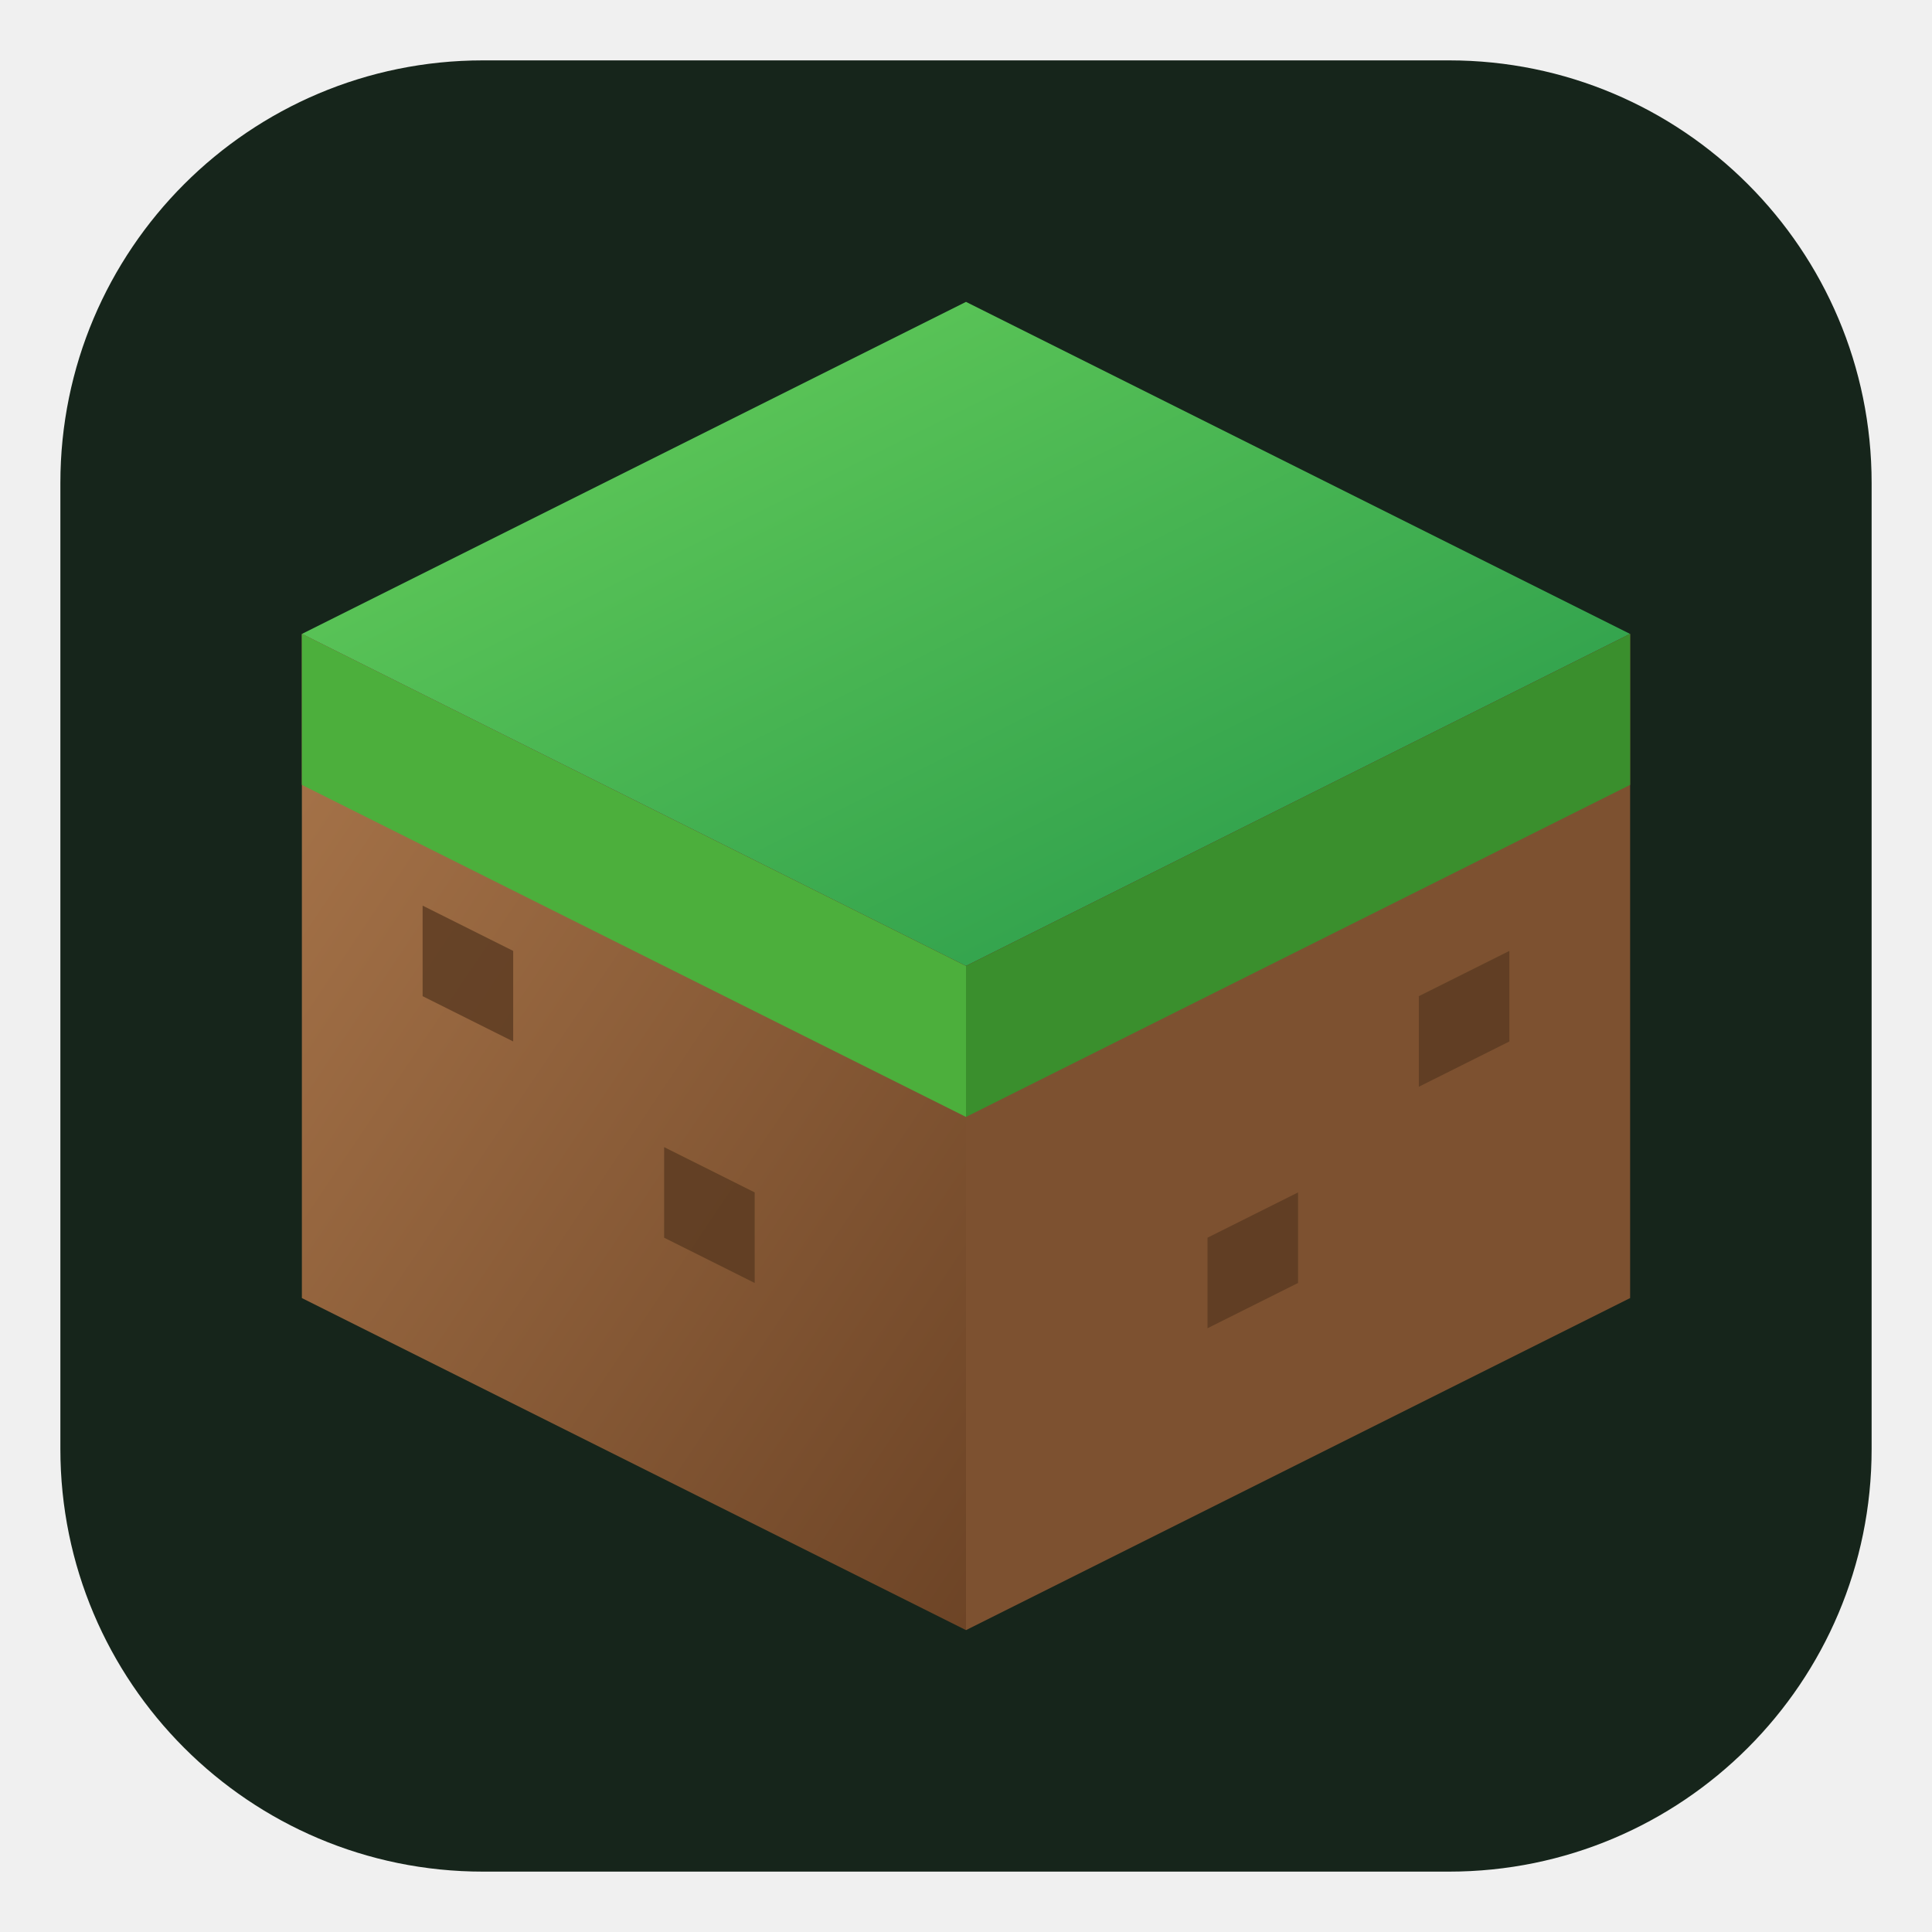
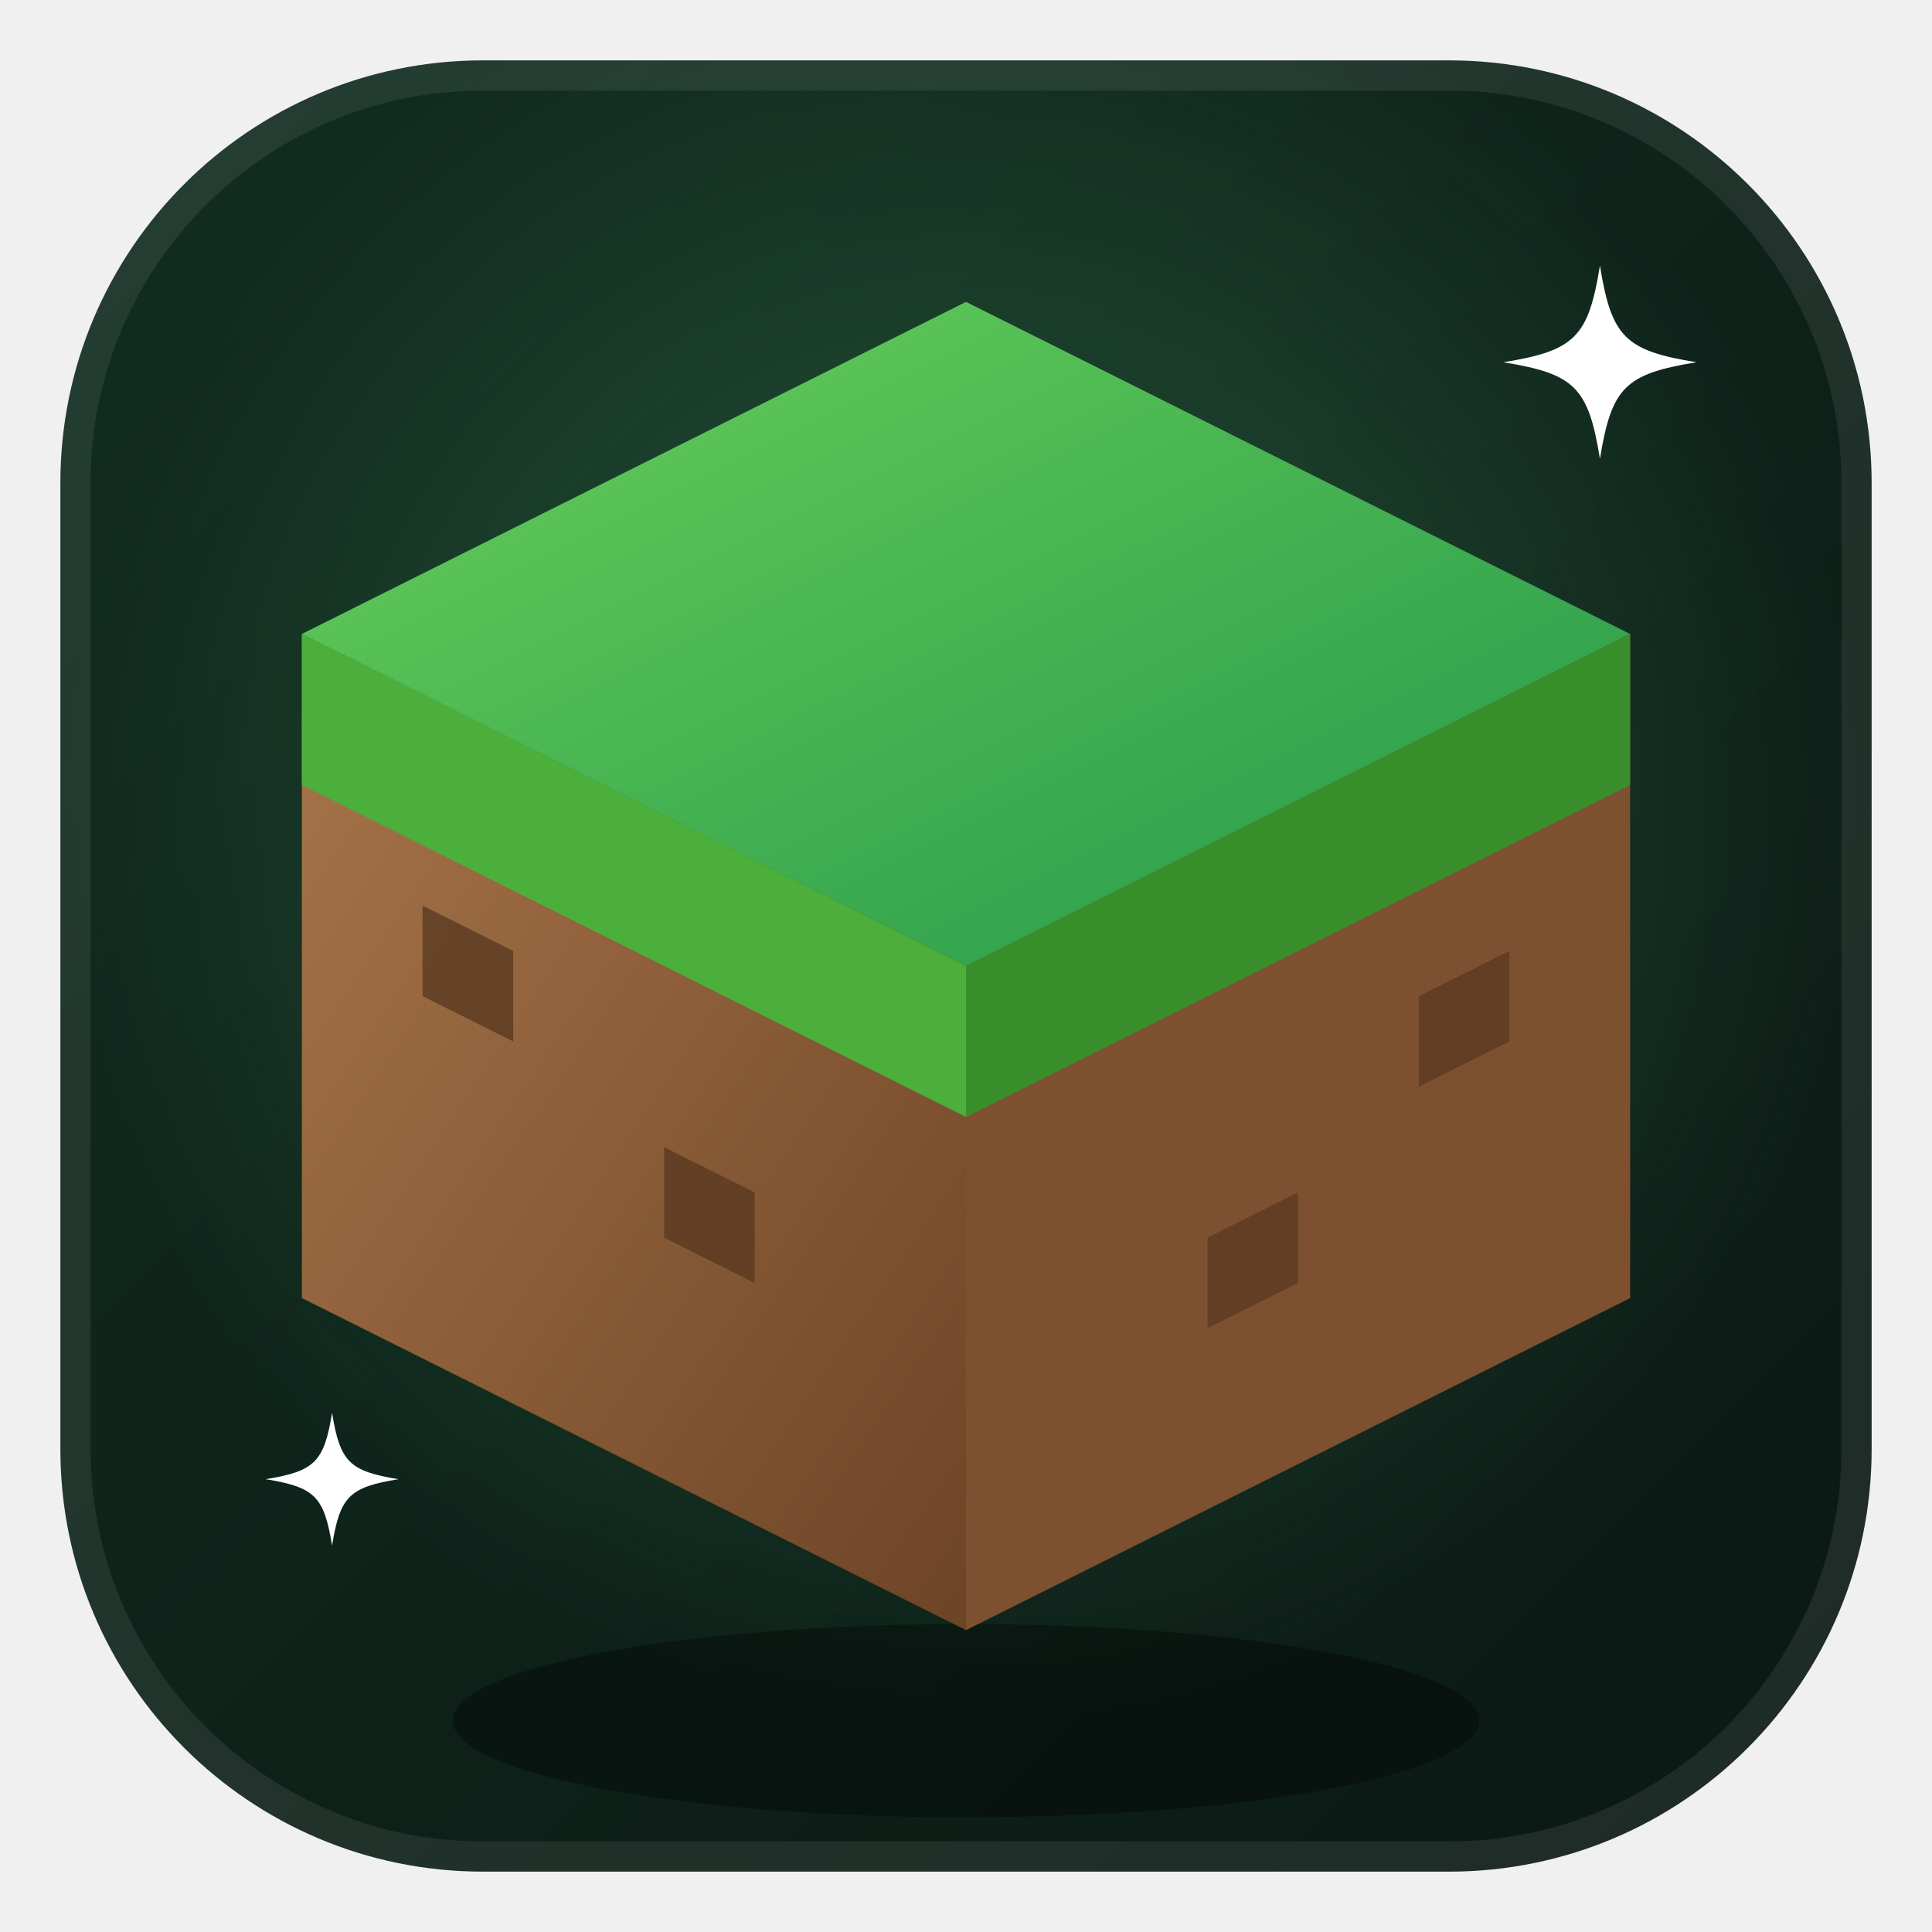
<svg xmlns="http://www.w3.org/2000/svg" viewBox="0 0 64 64" role="img" aria-hidden="true">
  <defs>
-     <linearGradient id="g" x1="0" y1="0" x2="1" y2="1">
+     <linearGradient id="bg" x1="0" y1="0" x2="1" y2="1">
+       <stop offset="0" stop-color="#112d20" />
+       <stop offset="1" stop-color="#0b1814" />
+     </linearGradient>
+     <radialGradient id="halo" cx=".5" cy=".42" r=".5">
+       <stop offset="0" stop-color="#4fab6e" stop-opacity=".38" />
+       <stop offset="1" stop-color="#4fab6e" stop-opacity="0" />
+     </radialGradient>
+     <linearGradient id="ig" x1="0" y1="0" x2="1" y2="1">
      <stop offset="0" stop-color="#6ad15a" />
      <stop offset="1" stop-color="#23964a" />
    </linearGradient>
-     <linearGradient id="d" x1="0" y1="0" x2="1" y2="1">
+     <linearGradient id="id" x1="0" y1="0" x2="1" y2="1">
      <stop offset="0" stop-color="#a8754a" />
      <stop offset="1" stop-color="#6d4426" />
    </linearGradient>
+     <linearGradient id="ish" x1="0" y1="0" x2="1" y2="0">
+       <stop offset="0" stop-color="#fff" stop-opacity="0" />
+       <stop offset=".5" stop-color="#fff" stop-opacity=".5" />
+       <stop offset="1" stop-color="#fff" stop-opacity="0" />
+     </linearGradient>
+     <clipPath id="ic">
+       <path d="M32 10 L54 21 L32 32 L10 21 Z" />
+     </clipPath>
  </defs>
-   <rect x="2" y="2" width="60" height="60" rx="14" fill="#16251b" />
-   <path d="M32 10 L54 21 L32 32 L10 21 Z" fill="url(#g)" />
-   <path d="M10 21 L32 32 V54 L10 43 Z" fill="url(#d)" />
-   <path d="M54 21 L32 32 V54 L54 43 Z" fill="#7d5130" />
-   <path d="M10 21 L32 32 V37 L10 26 Z" fill="#4caf3c" />
-   <path d="M54 21 L32 32 V37 L54 26 Z" fill="#3a8f2d" />
-   <path d="M14 30 l3 1.5 v3 l-3-1.5z M22 38 l3 1.5 v3 l-3-1.5z M40 41 l3-1.5 v3 l-3 1.5z M47 33 l3-1.5 v3 l-3 1.5z" fill="#5a3a20" opacity=".8" />
+   <style>.ibob,.ishadow{transform-box:fill-box;transform-origin:50% 50%}@keyframes ib{0%,100%{transform:translateY(0)}50%{transform:translateY(-2.2px)}}@keyframes isd{0%,100%{transform:scaleX(1);opacity:.35}50%{transform:scaleX(.86);opacity:.22}}@keyframes is{0%,55%{transform:translateX(0)}100%{transform:translateX(78px)}}@keyframes ig{0%,100%{opacity:.9}50%{opacity:1}}.ibob{animation:ib 4.2s ease-in-out infinite}.ishadow{animation:isd 4.2s ease-in-out infinite}.ishine{animation:is 5.5s ease-in-out infinite}.iglow{animation:ig 4.2s ease-in-out infinite}.sp{transform-box:fill-box;transform-origin:50% 50%;animation:tw 3.2s ease-in-out infinite}@keyframes tw{0%,100%{opacity:.15;transform:scale(.4) rotate(0)}50%{opacity:.95;transform:scale(1) rotate(45deg)}}@media (prefers-reduced-motion:reduce){*{animation:none!important}}</style>
+   <rect x="2" y="2" width="60" height="60" rx="14" fill="url(#bg)" />
+   <rect x="2" y="2" width="60" height="60" rx="14" fill="url(#halo)" />
+   <rect x="2.5" y="2.5" width="59" height="59" rx="13.5" fill="none" stroke="#fff" stroke-opacity=".08" />
+   <g class="ibob">
+     <ellipse cx="32" cy="57" rx="17" ry="3.2" fill="#000" opacity=".35" class="ishadow" />
+     <path d="M10 21 L32 32 V54 L10 43 Z" fill="url(#id)" />
+     <path d="M54 21 L32 32 V54 L54 43 Z" fill="#7d5130" />
+     <path d="M32 10 L54 21 L32 32 L10 21 Z" fill="url(#ig)" />
+     <path d="M10 21 L32 32 V37 L10 26 Z" fill="#4caf3c" />
+     <path d="M54 21 L32 32 V37 L54 26 Z" fill="#3a8f2d" />
+     <path d="M14 30 l3 1.5 v3 l-3-1.5z M22 38 l3 1.5 v3 l-3-1.5z M40 41 l3-1.5 v3 l-3 1.5z M47 33 l3-1.5 v3 l-3 1.5z" fill="#5a3a20" opacity=".8" />
+     <g clip-path="url(#ic)">
+       <rect class="ishine" x="-14" y="6" width="14" height="30" fill="url(#ish)" transform="skewX(-25)" />
+     </g>
+   </g>
+   <g transform="translate(53 12) scale(.32)">
+     <path class="sp" d="M0 -10 C1.2 -2.6 2.6 -1.2 10 0 C2.6 1.2 1.2 2.6 0 10 C-1.2 2.6 -2.6 1.2 -10 0 C-2.6 -1.2 -1.2 -2.6 0 -10Z" fill="#fff" />
+   </g>
+   <g transform="translate(11 49) scale(.22)">
+     <path class="sp" style="animation-delay:1.4s" d="M0 -10 C1.2 -2.6 2.6 -1.2 10 0 C2.6 1.2 1.2 2.6 0 10 C-1.2 2.6 -2.6 1.2 -10 0 C-2.6 -1.2 -1.2 -2.6 0 -10Z" fill="#fff" />
+   </g>
</svg>
